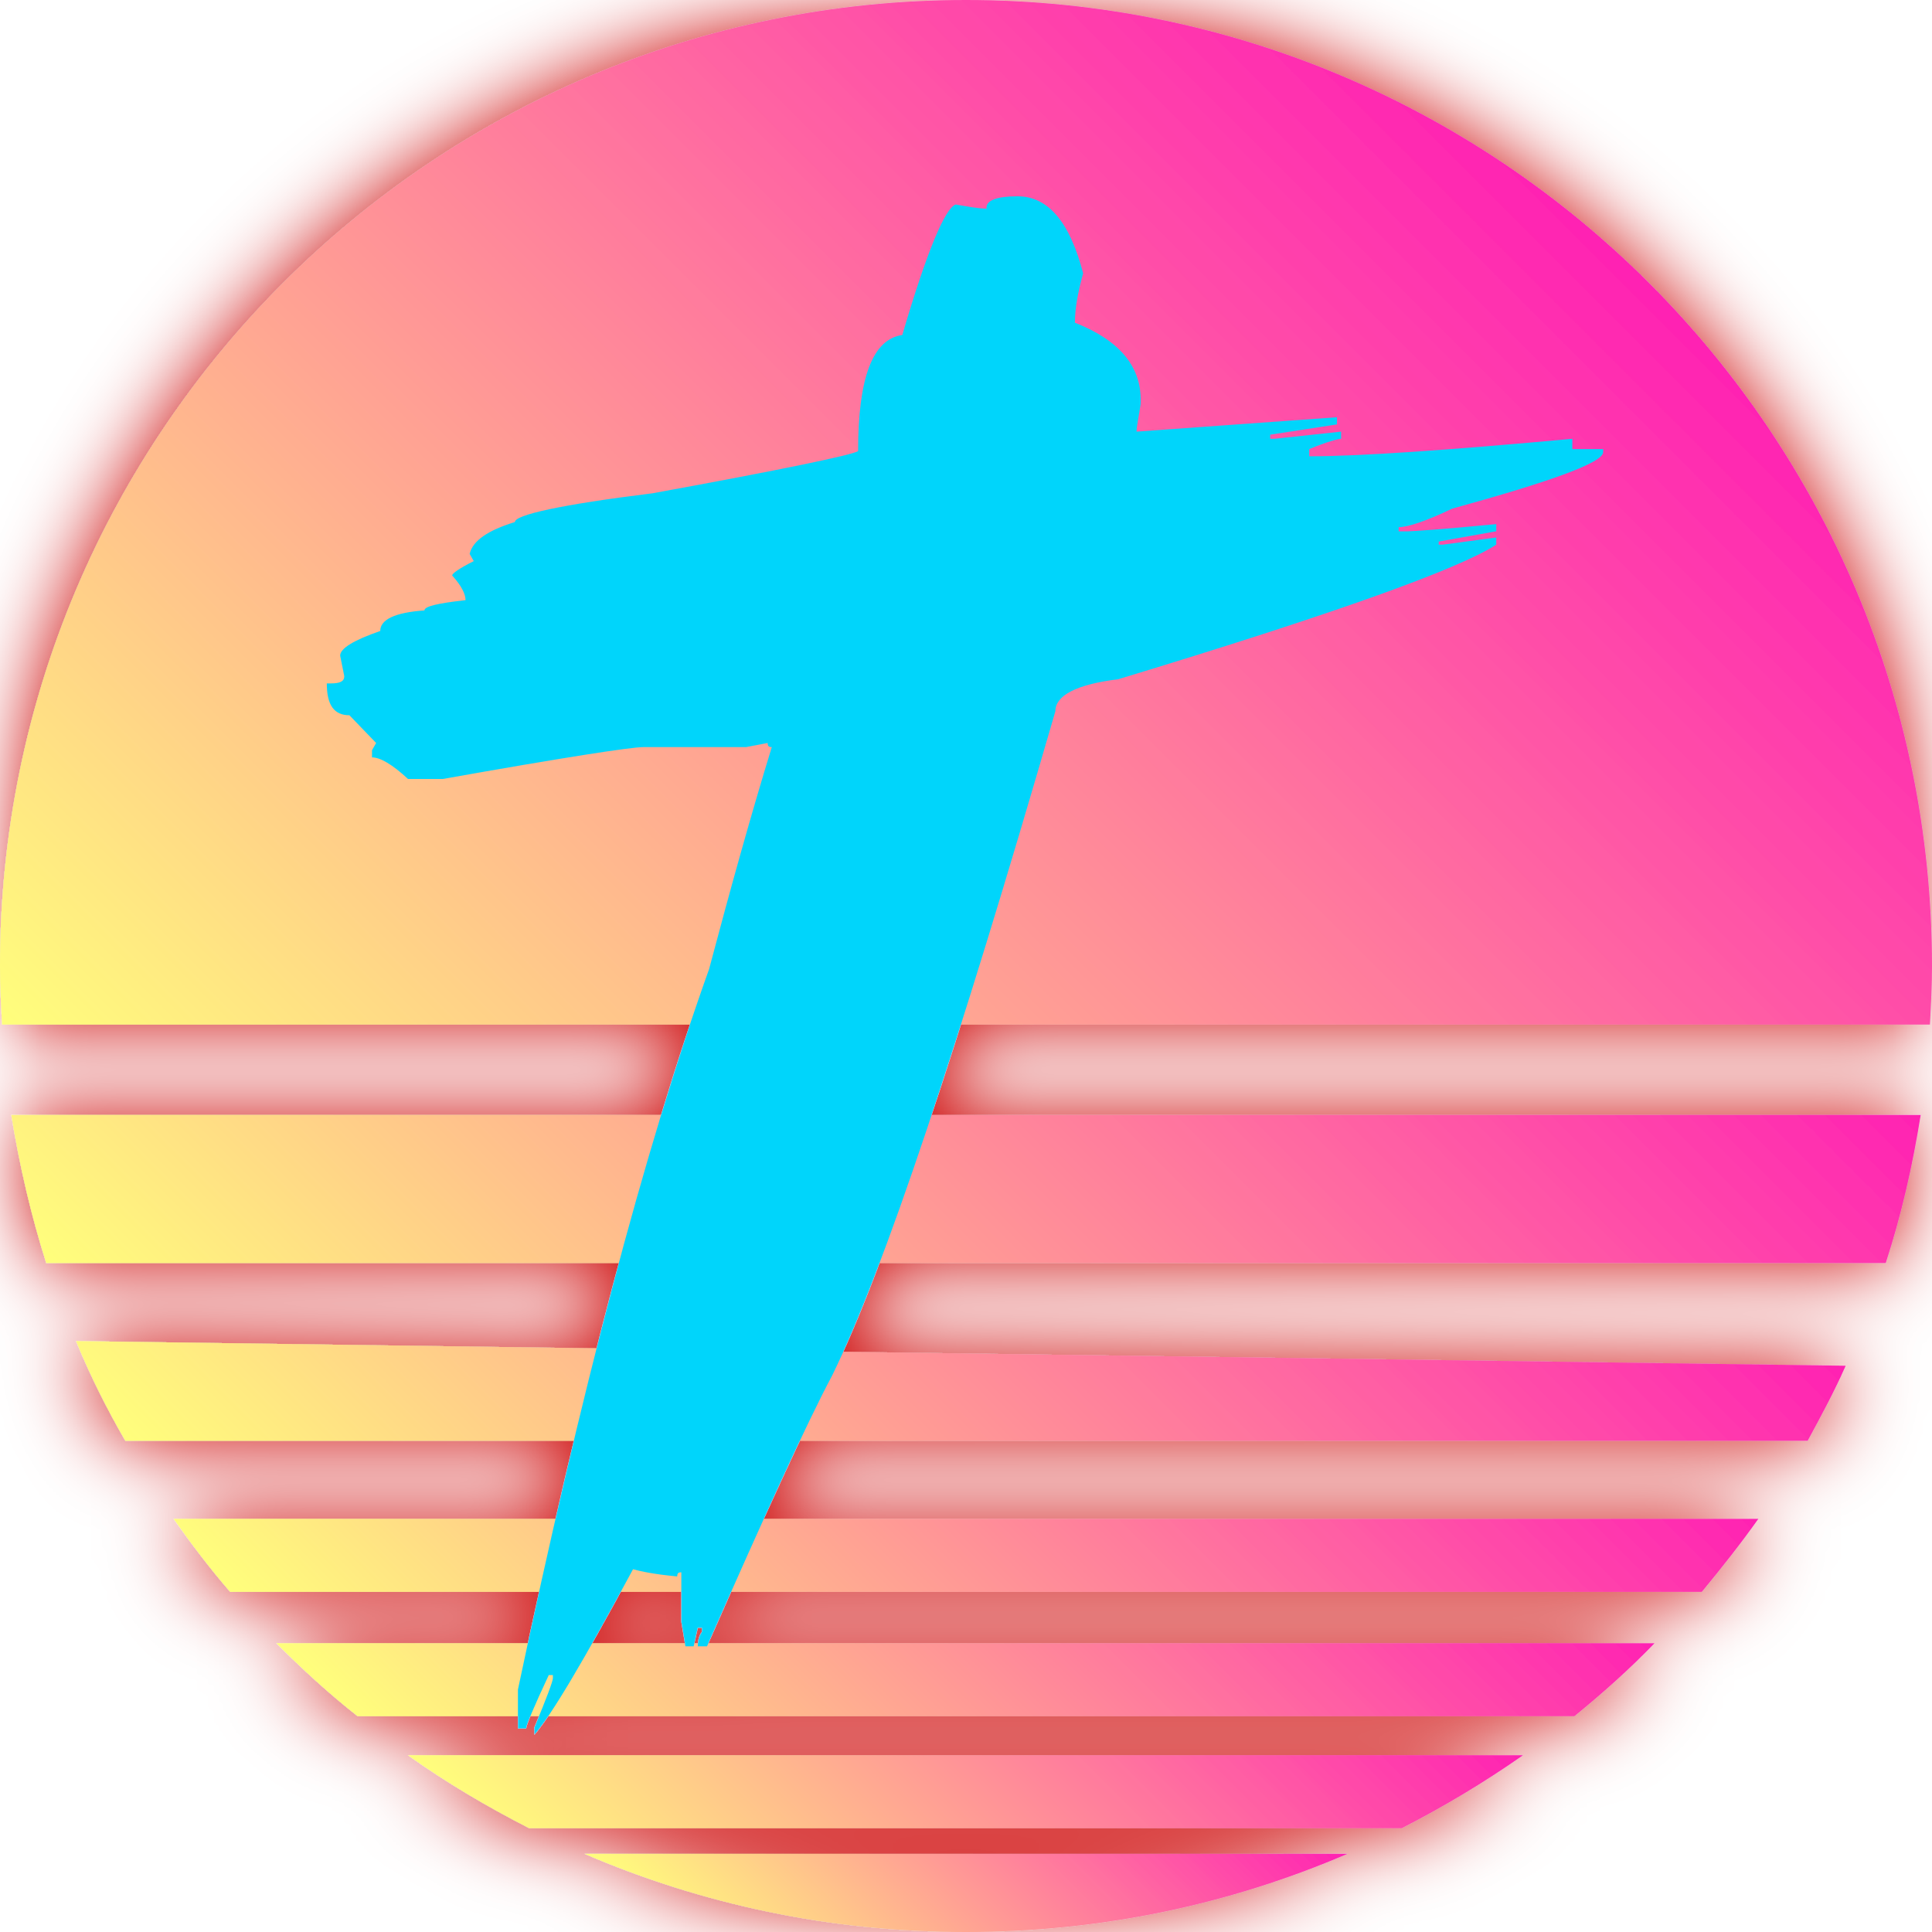
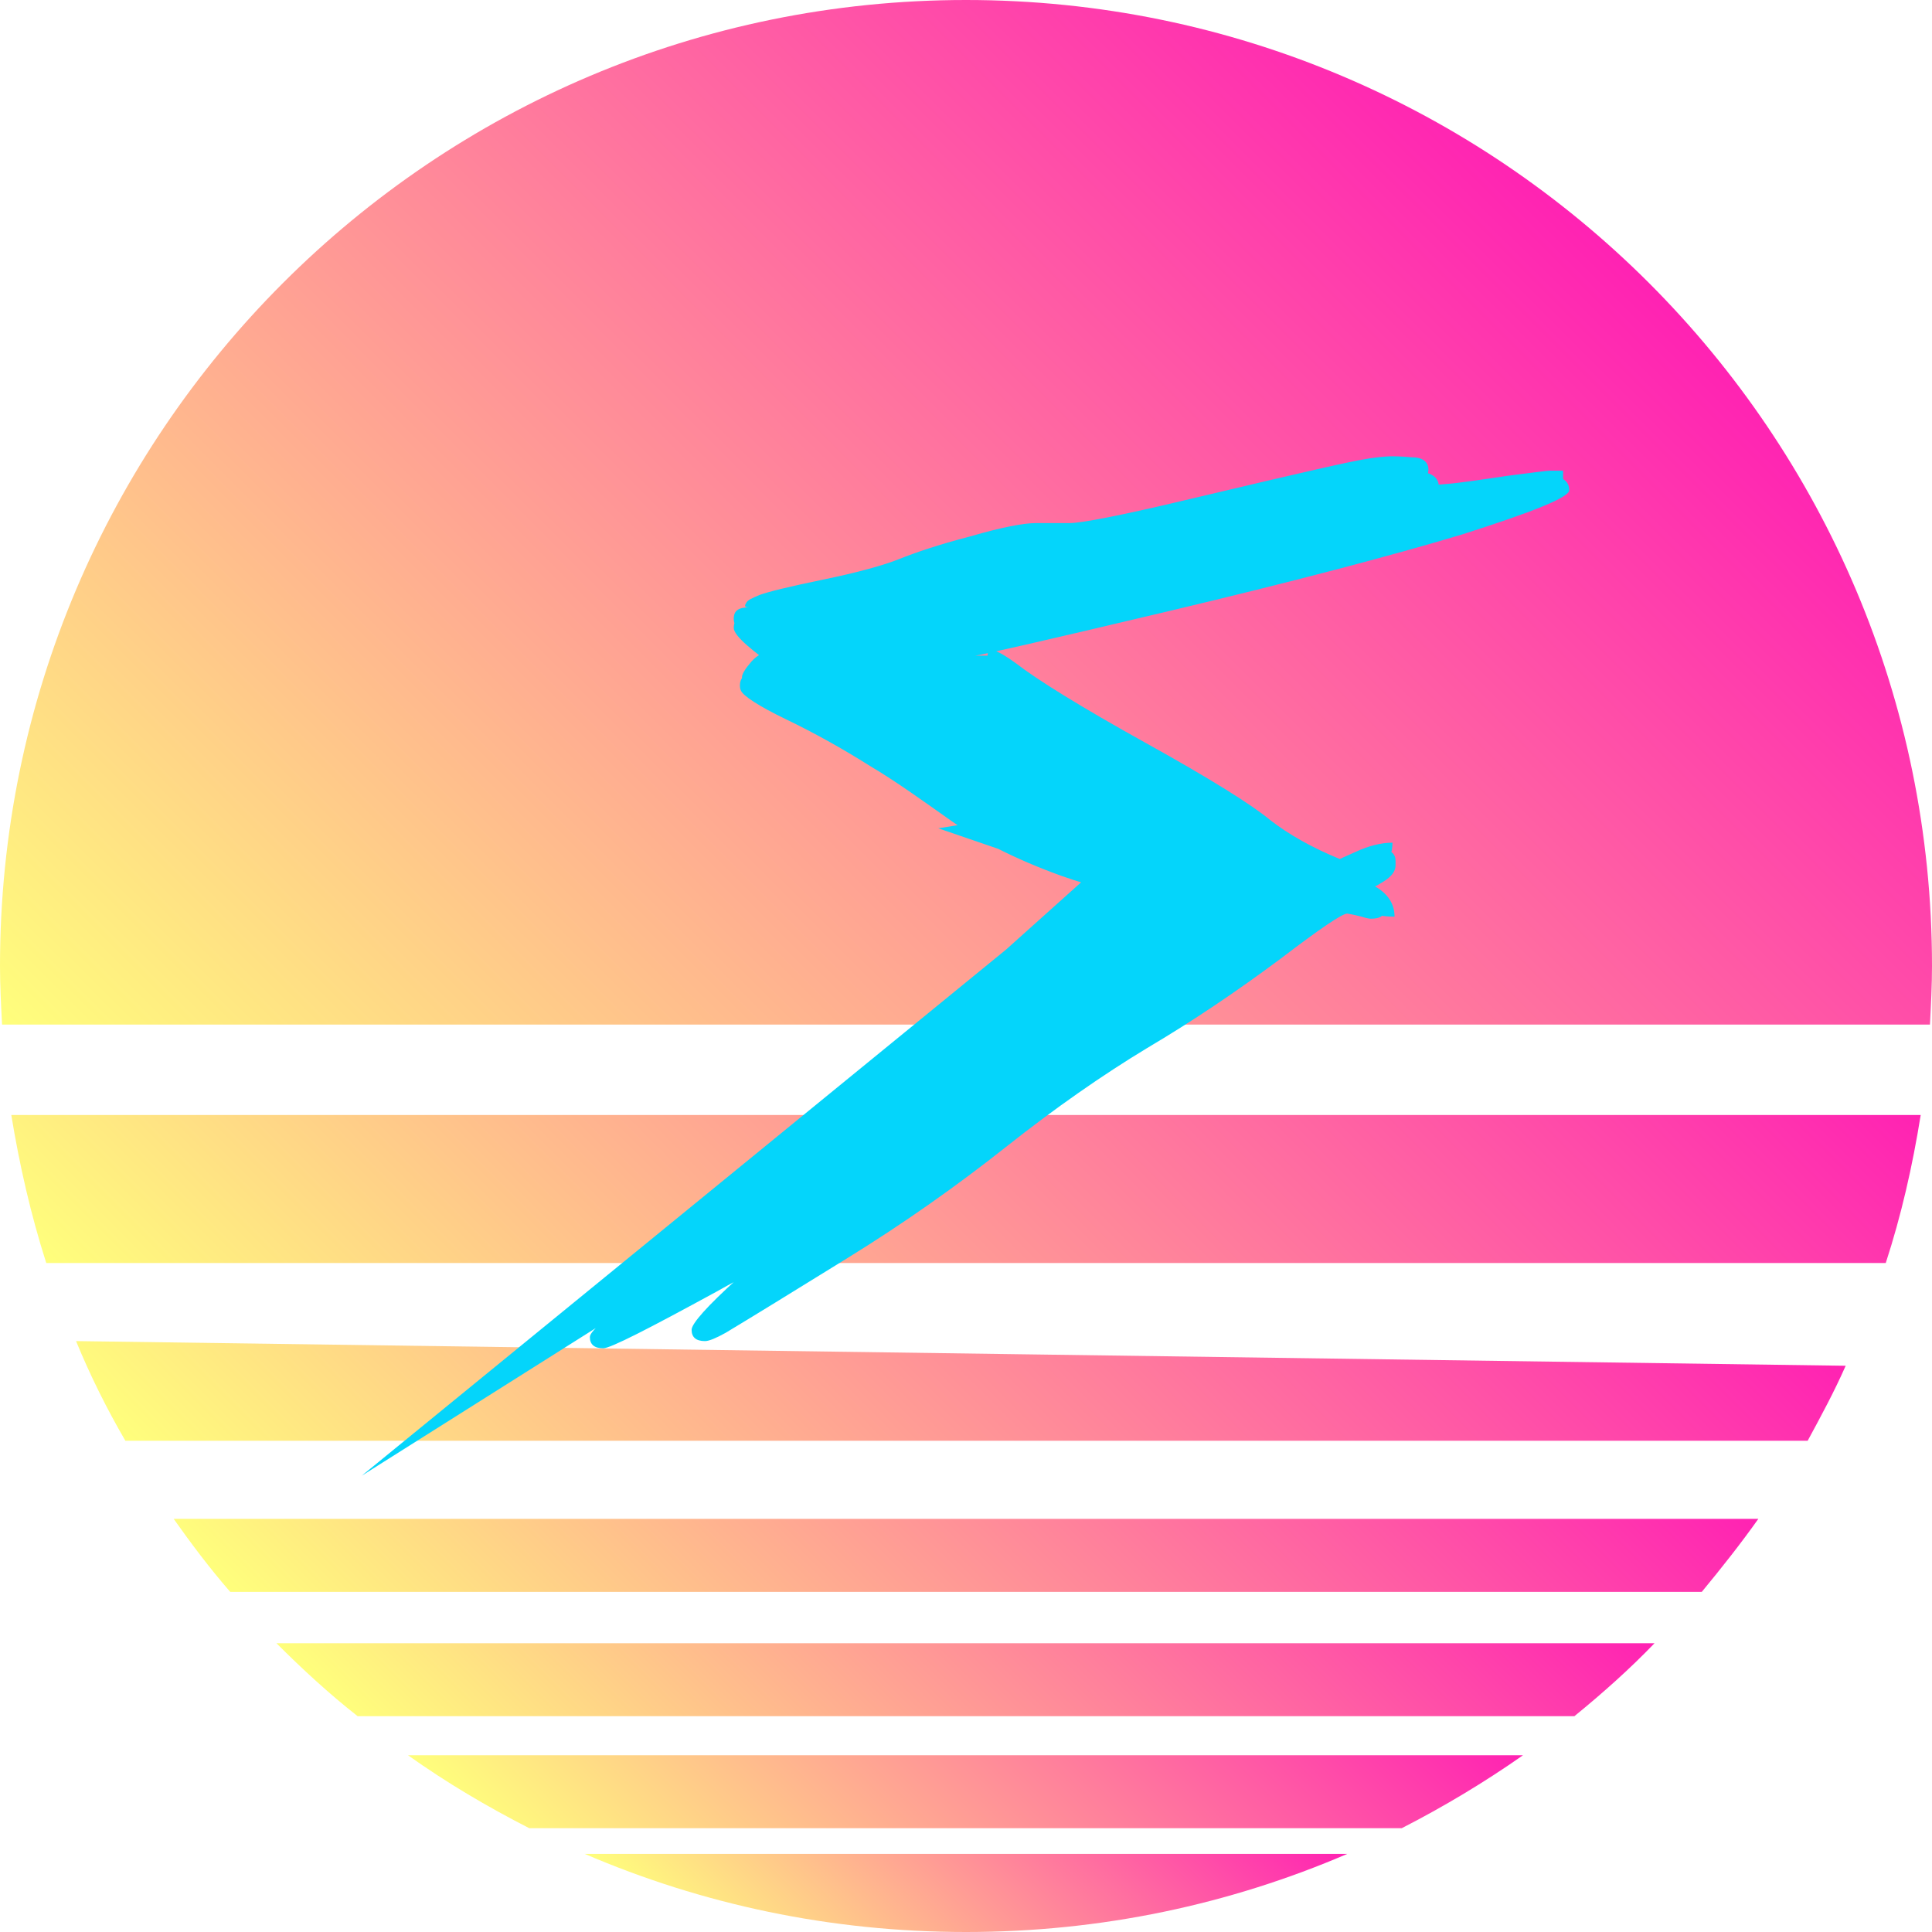
- <svg xmlns="http://www.w3.org/2000/svg" version="1.1" id="Layer_1" x="0px" y="0px" viewBox="0 0 188 188" style="enable-background:new 0 0 188 188;filter: drop-shadow(0 0 4px #c00);" xml:space="preserve">
+ <svg xmlns="http://www.w3.org/2000/svg" version="1.1" id="Layer_1" x="0px" y="0px" viewBox="0 0 188 188" style="enable-background:new 0 0 188 188;" xml:space="preserve">
  <style type="text/css">
	.st0{fill:url(#SVGID_1_);}
	.st1{fill:url(#SVGID_2_);}
	.st2{fill:url(#SVGID_3_);}
	.st3{fill:url(#SVGID_4_);}
	.st4{fill:url(#SVGID_5_);}
	.st5{fill:url(#SVGID_6_);}
	.st6{fill:url(#SVGID_7_);}
	.st7{fill:#04D5FB;}
</style>
  <g>
    <g>
      <g>
-         <linearGradient id="SVGID_1_" gradientUnits="userSpaceOnUse" x1="60.47" y1="193.383" x2="127.53" y2="126.323">
+         <linearGradient id="SVGID_1_" gradientUnits="userSpaceOnUse" x1="60.43" y1="-5.43" x2="127.48" y2="61.62" gradientTransform="matrix(1 0 0 -1 0 188)">
          <stop offset="0" style="stop-color:#FFFF7C" />
          <stop offset="1" style="stop-color:#FF22B3" />
        </linearGradient>
        <path class="st0" d="M34.8,167h118.4c2.7-2.2,5.4-4.6,7.8-7.1H26.9C29.4,162.4,32,164.8,34.8,167z" />
-         <linearGradient id="SVGID_2_" gradientUnits="userSpaceOnUse" x1="66.867" y1="197.864" x2="121.133" y2="143.598">
+         <linearGradient id="SVGID_2_" gradientUnits="userSpaceOnUse" x1="66.825" y1="-9.925" x2="121.075" y2="44.325" gradientTransform="matrix(1 0 0 -1 0 188)">
          <stop offset="0" style="stop-color:#FFFF7C" />
          <stop offset="1" style="stop-color:#FF22B3" />
        </linearGradient>
        <path class="st1" d="M136.4,177.9c4.1-2.1,8.1-4.5,11.8-7.1H39.7c3.8,2.7,7.7,5,11.8,7.1H136.4z" />
-         <linearGradient id="SVGID_3_" gradientUnits="userSpaceOnUse" x1="55.034" y1="187.504" x2="132.966" y2="109.571">
+         <linearGradient id="SVGID_3_" gradientUnits="userSpaceOnUse" x1="55.05" y1="0.45" x2="132.95" y2="78.35" gradientTransform="matrix(1 0 0 -1 0 188)">
          <stop offset="0" style="stop-color:#FFFF7C" />
          <stop offset="1" style="stop-color:#FF22B3" />
        </linearGradient>
        <path class="st2" d="M22.4,154.9h143.2c1.9-2.3,3.8-4.7,5.5-7.1H16.9C18.6,150.2,20.4,152.6,22.4,154.9z" />
-         <linearGradient id="SVGID_4_" gradientUnits="userSpaceOnUse" x1="75.43" y1="198.934" x2="112.57" y2="161.794">
+         <linearGradient id="SVGID_4_" gradientUnits="userSpaceOnUse" x1="75.45" y1="-10.95" x2="112.59" y2="26.19" gradientTransform="matrix(1 0 0 -1 0 188)">
          <stop offset="0" style="stop-color:#FFFF7C" />
          <stop offset="1" style="stop-color:#FF22B3" />
        </linearGradient>
        <path class="st3" d="M56.9,180.4c11.4,4.9,23.9,7.6,37.1,7.6s25.7-2.7,37.1-7.6H56.9z" />
-         <linearGradient id="SVGID_5_" gradientUnits="userSpaceOnUse" x1="49.456" y1="177.525" x2="136.768" y2="90.213">
+         <linearGradient id="SVGID_5_" gradientUnits="userSpaceOnUse" x1="49.5" y1="10.5" x2="136.85" y2="97.85" gradientTransform="matrix(1 0 0 -1 0 188)">
          <stop offset="0" style="stop-color:#FFFF7C" />
          <stop offset="1" style="stop-color:#FF22B3" />
        </linearGradient>
        <path class="st4" d="M12.2,140.2h163.7c1.3-2.4,2.6-4.8,3.7-7.3L7.4,130.5C8.8,133.9,10.4,137.1,12.2,140.2z" />
-         <linearGradient id="SVGID_6_" gradientUnits="userSpaceOnUse" x1="44.821" y1="163.129" x2="143.179" y2="64.77">
+         <linearGradient id="SVGID_6_" gradientUnits="userSpaceOnUse" x1="44.8" y1="24.8" x2="143.2" y2="123.2" gradientTransform="matrix(1 0 0 -1 0 188)">
          <stop offset="0" style="stop-color:#FFFF7C" />
          <stop offset="1" style="stop-color:#FF22B3" />
        </linearGradient>
        <path class="st5" d="M1.1,108.5c0.8,4.9,1.9,9.7,3.4,14.4h179c1.5-4.6,2.6-9.4,3.4-14.4H1.1z" />
-         <linearGradient id="SVGID_7_" gradientUnits="userSpaceOnUse" x1="35.88" y1="135.425" x2="152.12" y2="19.184">
+         <linearGradient id="SVGID_7_" gradientUnits="userSpaceOnUse" x1="35.894" y1="52.606" x2="152.106" y2="168.819" gradientTransform="matrix(1 0 0 -1 0 188)">
          <stop offset="0" style="stop-color:#FFFF7C" />
          <stop offset="1" style="stop-color:#FF22B3" />
        </linearGradient>
        <path class="st6" d="M187.8,99.7c0.1-1.9,0.2-3.8,0.2-5.7c0-51.9-42.1-94-94-94S0,42.1,0,94c0,1.9,0.1,3.8,0.2,5.7H187.8z" />
      </g>
    </g>
  </g>
  <g>
-     <path class="st7" d="M99,19.1c3,0,5.1,2.5,6.4,7.5c-0.5,1.8-0.8,3.4-0.8,4.8c4.3,1.7,6.4,4.2,6.4,7.5v0.4c-0.2,1.3-0.4,2.2-0.4,2.7   l19.5-1.4v0.7l-6.5,1v0.4h0.4l6.5-0.7v0.7c-0.3,0-1.4,0.3-3.1,1v0.7c5,0,13.5-0.6,25.6-1.7v1h3v0.3c0,1-4.9,2.8-14.7,5.5   c-2.5,1.2-4.3,1.8-5.2,1.8v0.4h0.9c0.5,0,3.4-0.2,8.6-0.7v0.7l-5.6,1v0.3h0.4l5.2-0.7v0.7c-3.7,2.4-16,6.8-36.8,13.1   c-4.1,0.5-6.1,1.6-6.1,3.1c-9.5,32.8-16.7,54.4-21.7,64.6c-2.6,4.9-6.6,13.7-12.2,26.4h-0.9c0-0.5,0.1-1,0.4-1.4v-0.4h-0.4   l-0.4,1.8h-0.8l-0.4-2.4V153c-0.3,0-0.4,0.1-0.4,0.4c-2.2-0.2-3.6-0.5-4.3-0.7c-4.8,8.9-8,14.3-9.6,16.1v-0.7   c1.2-2.9,1.8-4.5,1.8-4.8V163h-0.4c-1.5,3.2-2.2,4.9-2.2,5.2h-0.8v-3.8c6.1-28.8,12.2-52.2,18.6-70.1c2.1-7.9,4.1-15.1,6.1-21.6   c-0.3,0-0.4-0.1-0.4-0.4l-2.1,0.4h-10c-1.2,0-7.7,1-19.5,3.1h-3.4c-1.5-1.4-2.7-2.1-3.5-2.1V73l0.4-0.7L34,69.6   c-1.5,0-2.2-1-2.2-3.1h0.4c0.9,0,1.3-0.2,1.3-0.7l-0.4-2c0-0.7,1.3-1.5,3.9-2.4c0-1.1,1.4-1.8,4.3-2c0-0.4,1.3-0.7,4-1   c0-0.6-0.4-1.4-1.3-2.4c0-0.2,0.7-0.7,2.1-1.4l-0.4-0.7c0.3-1.3,1.8-2.3,4.4-3.1c0-0.7,4.5-1.7,13.4-2.8c12.6-2.3,19.3-3.7,20-4.1   c0-7.1,1.4-10.9,4.3-11.3c2.4-8.2,4.2-12.4,5.2-12.7c1.2,0.2,2.2,0.4,3,0.4C95.9,19.5,97,19.1,99,19.1z" />
+     <path class="st7" d="M122.7,88.4l-87.5,55.2l62.7-51.2l7.7-6.9l-14.3-4.9l27-4.3l8.2,5.6L122.7,88.4z M133.3,44.6   c1.3-0.2,2.1-0.2,2.2-0.2c0.1,0,0.8,0,1.9,0.1c1.1,0,1.6,0.5,1.6,1.2c0,0.2-0.1,0.6-0.2,1c0-0.1,0-0.1,0-0.2c0-0.3-0.1-0.5-0.4-0.6   c1.1,0.2,1.6,0.7,1.6,1.4c0,0.3-0.1,0.6-0.2,1v-0.1c0-0.6-0.4-0.9-1.2-0.9c0.1,0,0.8-0.1,2.1-0.2c1.3-0.1,3.3-0.4,6-0.8   c2.4-0.3,3.8-0.5,4.1-0.5h1.3v1.3c0,0.8-0.6,1.2-1.8,1.2c0.5,0,0.7-0.3,0.7-1c0-0.6-0.1-1-0.4-1c1.4,0,2.1,0.5,2.1,1.4   c0,0.7-3.5,2.1-10.4,4.3c-7,2.1-16.5,4.6-28.7,7.5c-12.2,2.9-18.4,4.3-18.7,4.3h1.2c0-0.9,0.9-0.6,2.7,0.7   c2.2,1.7,6.4,4.3,12.7,7.8c6.3,3.5,10.3,6,12.1,7.5c1.8,1.4,4.1,2.7,6.8,3.8c-0.1,0,0.4-0.2,1.5-0.7c1.3-0.6,2.5-0.9,3.6-0.9   c0,1.1-0.4,1.9-1.1,2.4c0.1-0.1,0.1-0.2,0.1-0.5c0-0.7-0.4-1-1.2-1c-0.1,0,0,0,0,0c0.5-0.1,0.9-0.2,1.2-0.2c0.9,0,1.3,0.4,1.3,1.1   v0.4c0,0.6-0.4,1.1-1.2,1.6c-0.8,0.5-1.2,0.7-1.2,0.5c0-0.2,0.2-0.2,0.8,0.2c1,0.7,1.5,1.6,1.5,2.7c-1.1,0-2.1-0.2-3-0.5   c-0.4-0.2-0.5-0.3-0.5-0.3h1.2c0-1,0.2-1.4,0.7-1.2c0.4,0.2,0.7,0.6,0.7,1v0.1c0,0.8-0.5,1.1-1.4,1.1c-0.2,0-0.6-0.1-0.9-0.2   c-0.4-0.1-0.8-0.2-1.4-0.3h0c-0.5,0-2.7,1.5-6.5,4.4c-4.3,3.2-8.6,6.1-13,8.7c-4.3,2.6-8.9,5.8-13.7,9.6   c-4.8,3.8-9.9,7.4-15.4,10.8c-5.5,3.4-9.4,5.8-11.9,7.3c-0.9,0.5-1.6,0.8-2,0.8c-0.9,0-1.3-0.4-1.3-1.1c0-0.6,1.5-2.3,4.6-5.1   c1.5-1.4,2.3-2.1,2.3-2.2c0,0.6,0.3,0.9,1,0.9c-0.4,0-2.3,0.9-5.5,2.7c-6.6,3.6-10.3,5.5-11,5.5c-0.9,0-1.3-0.4-1.3-1.1   c0-0.6,1.9-2.2,5.8-4.7c3.8-2.5,6.2-4.2,7.2-5.1c1-0.9,4.1-3.7,9.4-8.3c5.3-4.6,9.6-8.5,12.8-11.5s6.7-6.2,10.6-9.6s5.7-5,5.5-4.9   c0,0.8-1.8,0.5-5.5-0.8c-4.4-1.6-7.9-3.4-10.6-5.3c-2.7-1.9-5.3-3.8-8-5.4c-2.7-1.7-5.4-3.2-8.1-4.5c-2.7-1.3-4.2-2.3-4.4-2.8   c-0.1-0.2-0.1-0.4-0.1-0.5c0-0.7,0.4-1.1,1.2-1.3c-0.5,0.1-0.8,0.4-0.8,0.9c0,0.2,0.1,0.4,0.3,0.6c-0.4-0.4-0.5-0.7-0.5-1   c0-0.3,0.3-0.8,0.9-1.5c0.6-0.7,1.4-1.1,2.5-1.1c-0.2,0-0.3,0.3-0.3,1c0,0.3-0.2,0.3-0.7,0c-0.4-0.3-1.1-0.8-1.9-1.5   c-0.8-0.7-1.3-1.3-1.3-1.7c0-0.5,0.2-0.9,0.6-1.1c-0.2,0.2-0.3,0.4-0.3,0.6c0,0.2,0.1,0.4,0.3,0.6c-0.4-0.2-0.6-0.5-0.6-1   c0-0.8,0.5-1.1,1.5-1.1c-0.4,0-0.5-0.1-0.3-0.4c0.1-0.3,0.6-0.5,1.3-0.8c0.8-0.3,2.8-0.8,6.2-1.5s5.9-1.4,7.4-2   c1.5-0.6,3.8-1.4,6.9-2.2c3.1-0.9,5.2-1.3,6.4-1.3h3.3c1.1,0,4.8-0.7,11.1-2.2s10.6-2.5,12.8-3S132,44.8,133.3,44.6z" />
  </g>
</svg>
